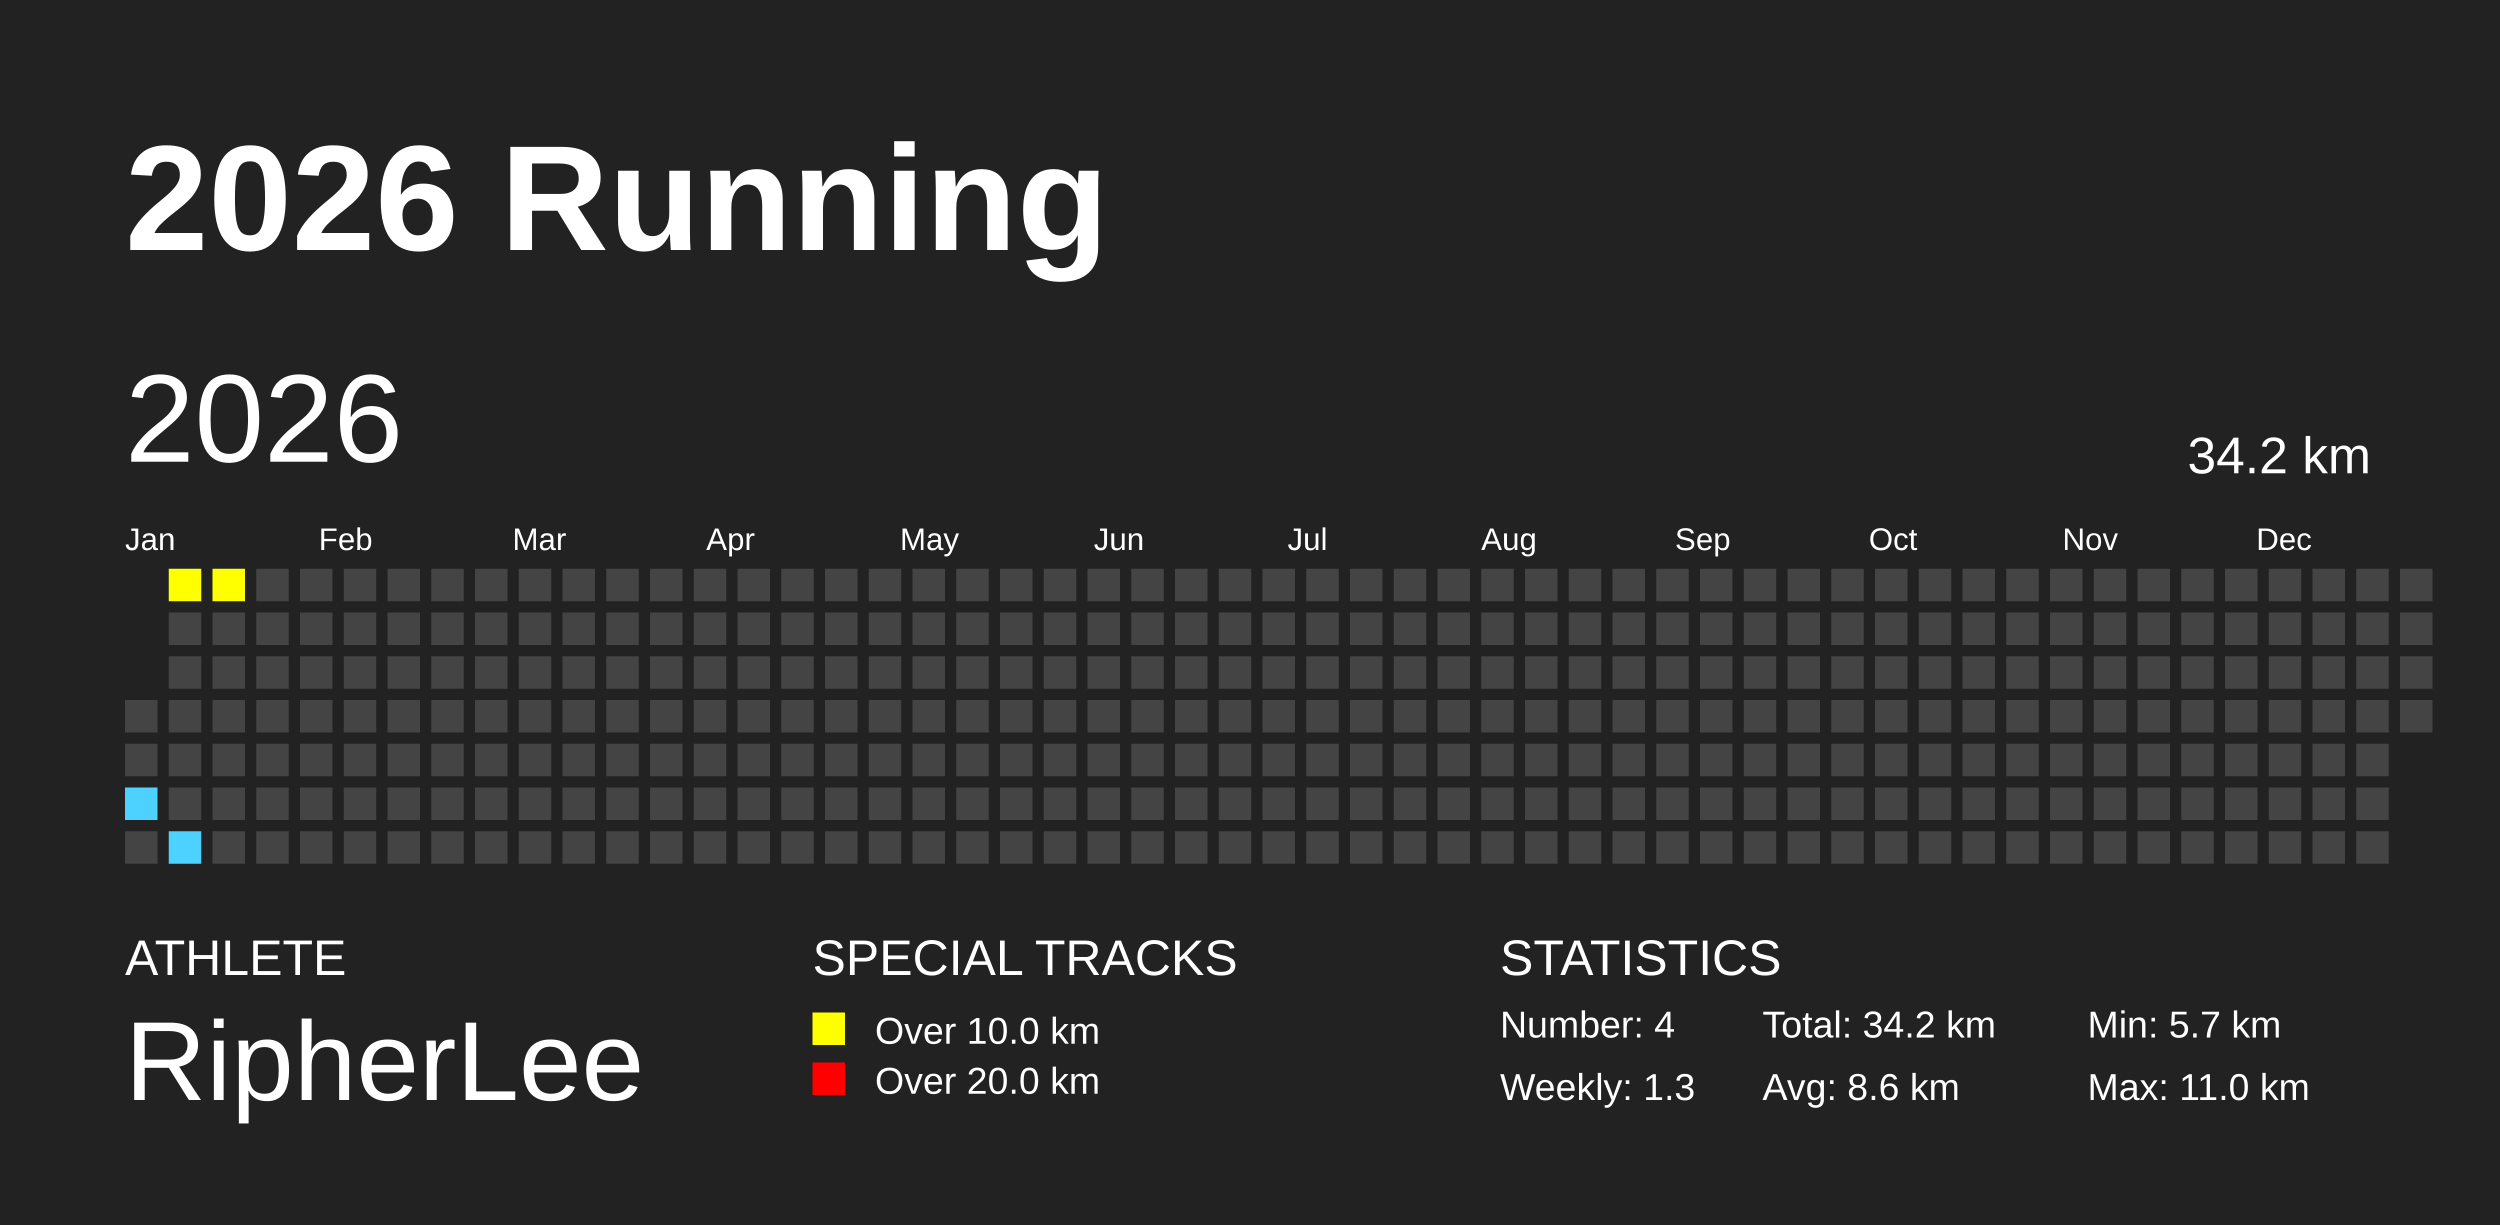
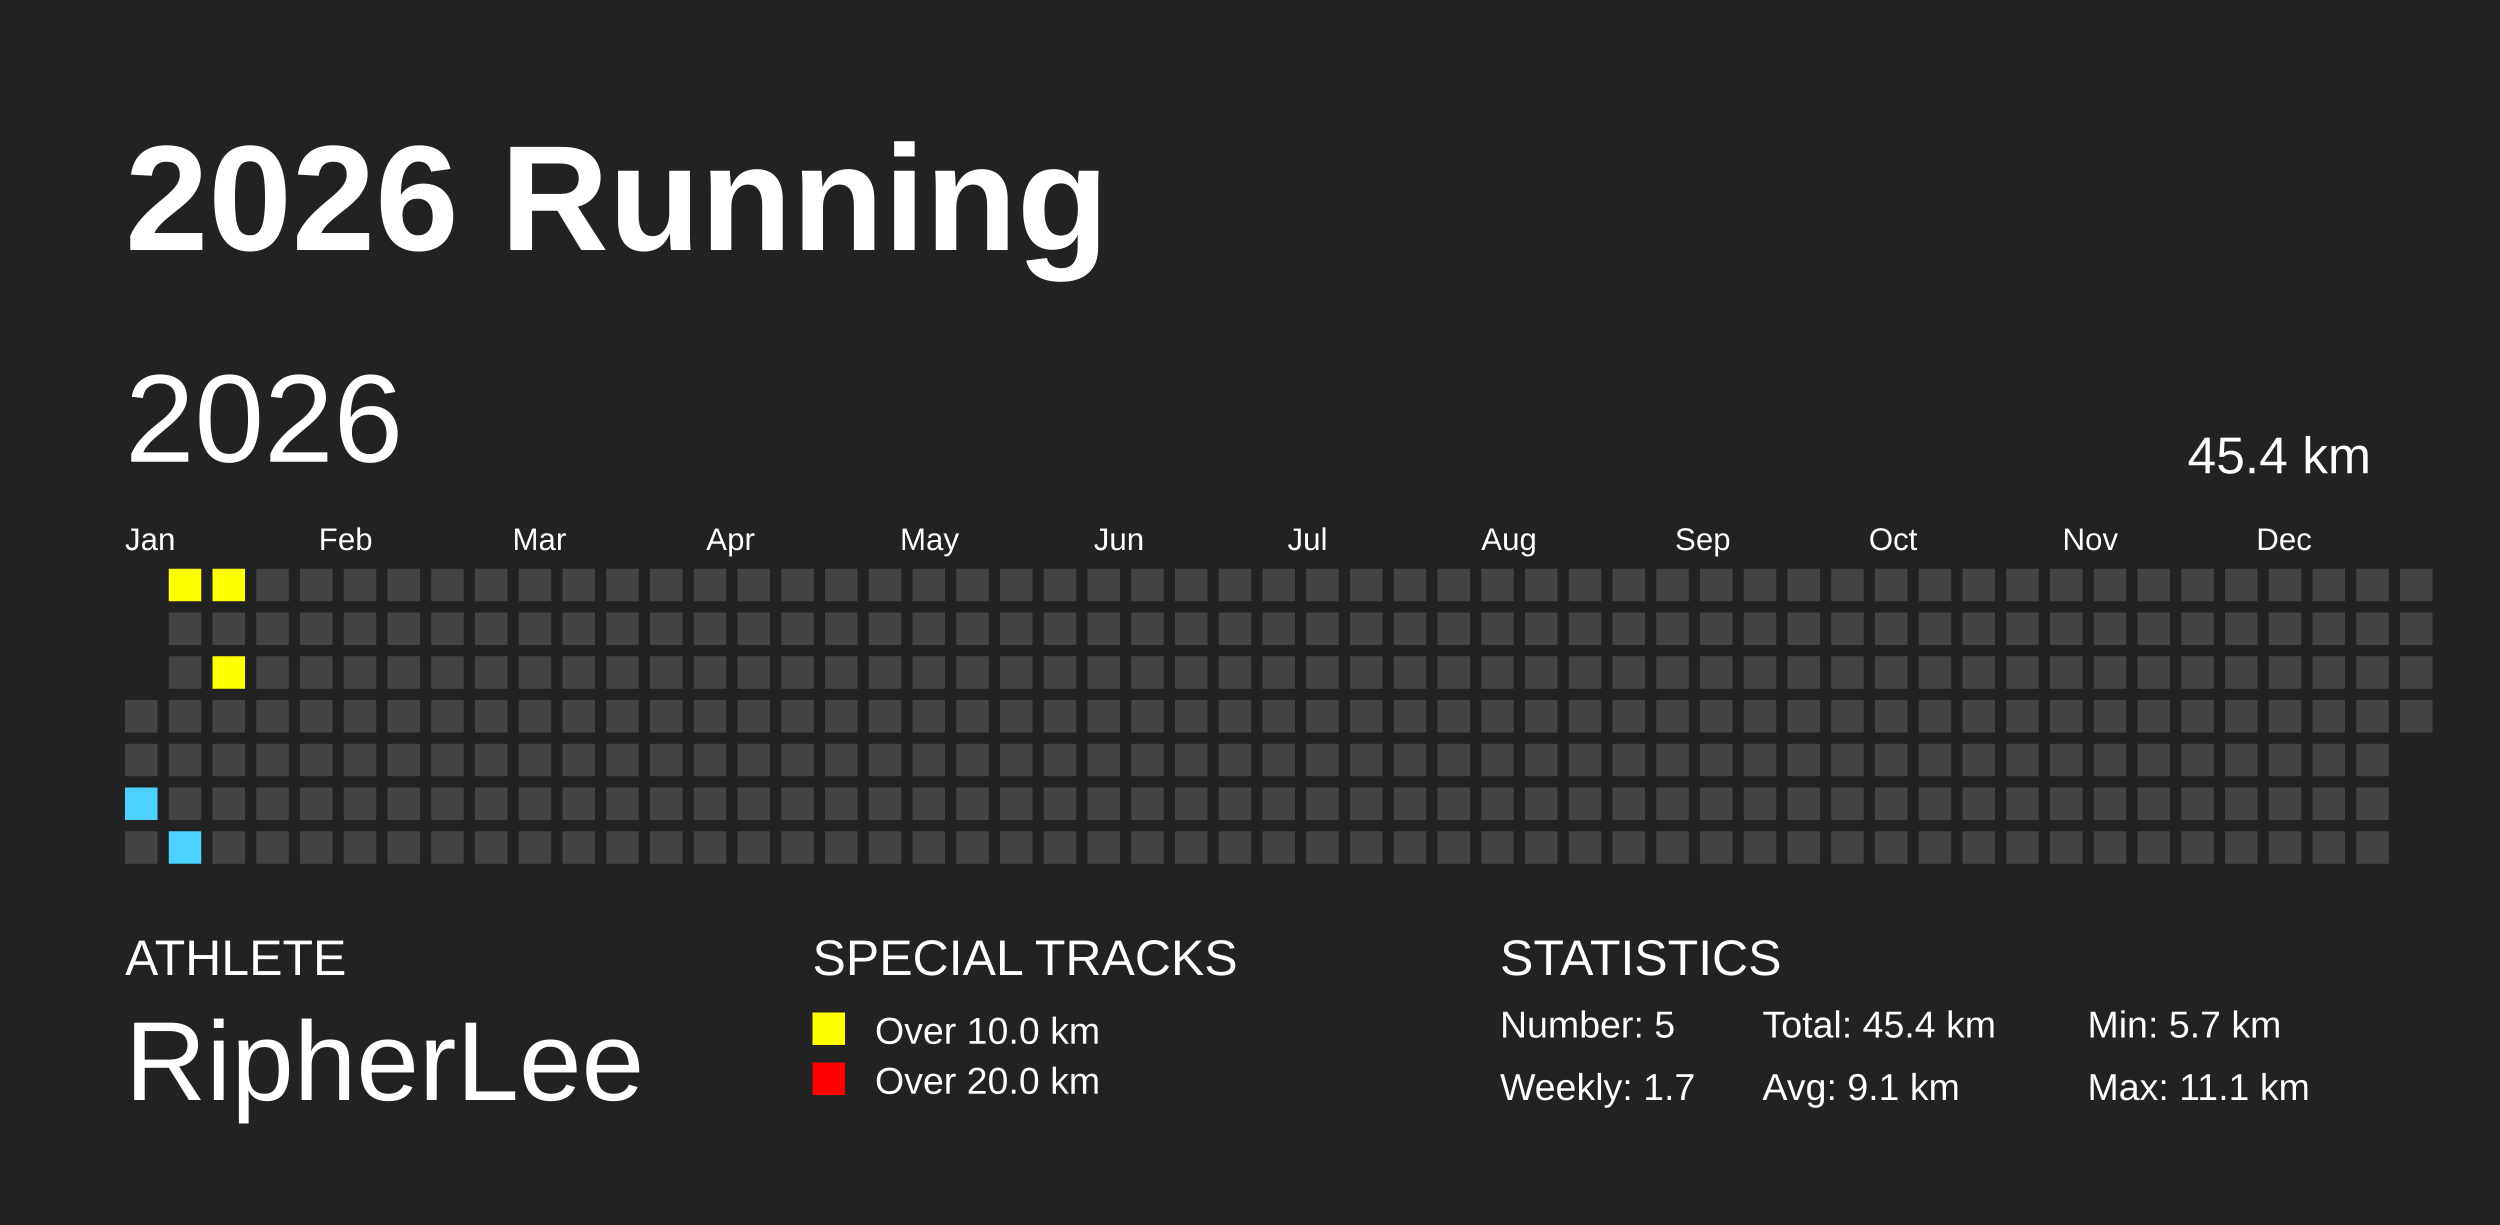
<svg xmlns="http://www.w3.org/2000/svg" baseProfile="full" height="98mm" version="1.1" viewBox="0,0,200,98" width="200mm">
  <defs />
  <rect fill="#222222" height="98" width="200" x="0" y="0" />
  <text fill="#FFFFFF" style="font-size:12px; font-family:Arial; font-weight:bold;" x="10" y="20">2026 Running</text>
  <text fill="#FFFFFF" style="font-size:4px; font-family:Arial" x="10" y="78">ATHLETE</text>
  <text fill="#FFFFFF" style="font-size:9px; font-family:Arial" x="10" y="88">RipherLee</text>
  <text fill="#FFFFFF" style="font-size:4px; font-family:Arial" x="65" y="78">SPECIAL TRACKS</text>
  <rect fill="yellow" height="2.6" width="2.6" x="65" y="81" />
  <text fill="#FFFFFF" style="font-size:3px; font-family:Arial" x="70" y="83.5">Over 10.0 km</text>
  <rect fill="red" height="2.6" width="2.6" x="65" y="85" />
  <text fill="#FFFFFF" style="font-size:3px; font-family:Arial" x="70" y="87.5">Over 20.0 km</text>
  <text fill="#FFFFFF" style="font-size:4px; font-family:Arial" x="120" y="78">STATISTICS</text>
-   <text fill="#FFFFFF" style="font-size:3px; font-family:Arial" x="120" y="83">Number: 4</text>
-   <text fill="#FFFFFF" style="font-size:3px; font-family:Arial" x="120" y="88">Weekly: 1.3</text>
-   <text fill="#FFFFFF" style="font-size:3px; font-family:Arial" x="141" y="83">Total: 34.2 km</text>
-   <text fill="#FFFFFF" style="font-size:3px; font-family:Arial" x="141" y="88">Avg: 8.6 km</text>
+   <text fill="#FFFFFF" style="font-size:3px; font-family:Arial" x="120" y="83">Number: 5</text>
+   <text fill="#FFFFFF" style="font-size:3px; font-family:Arial" x="120" y="88">Weekly: 1.7</text>
+   <text fill="#FFFFFF" style="font-size:3px; font-family:Arial" x="141" y="83">Total: 45.4 km</text>
+   <text fill="#FFFFFF" style="font-size:3px; font-family:Arial" x="141" y="88">Avg: 9.1 km</text>
  <text fill="#FFFFFF" style="font-size:3px; font-family:Arial" x="167" y="83">Min: 5.7 km</text>
-   <text fill="#FFFFFF" style="font-size:3px; font-family:Arial" x="167" y="88">Max: 11.0 km</text>
+   <text fill="#FFFFFF" style="font-size:3px; font-family:Arial" x="167" y="88">Max: 11.1 km</text>
  <text dominant-baseline="hanging" fill="#FFFFFF" style="font-size:10.0px; font-family:Arial;" x="10" y="30">2026</text>
-   <text dominant-baseline="hanging" fill="#FFFFFF" style="font-size:4.125px; font-family:Arial;" x="175" y="35">34.2 km</text>
+   <text dominant-baseline="hanging" fill="#FFFFFF" style="font-size:4.125px; font-family:Arial;" x="175" y="35">45.4 km</text>
  <text fill="#FFFFFF" style="font-size:2.5px; font-family:Arial" x="10.0" y="44">Jan</text>
  <text fill="#FFFFFF" style="font-size:2.5px; font-family:Arial" x="25.5" y="44">Feb</text>
  <text fill="#FFFFFF" style="font-size:2.5px; font-family:Arial" x="41.0" y="44">Mar</text>
  <text fill="#FFFFFF" style="font-size:2.5px; font-family:Arial" x="56.5" y="44">Apr</text>
  <text fill="#FFFFFF" style="font-size:2.5px; font-family:Arial" x="72.0" y="44">May</text>
  <text fill="#FFFFFF" style="font-size:2.5px; font-family:Arial" x="87.5" y="44">Jun</text>
  <text fill="#FFFFFF" style="font-size:2.5px; font-family:Arial" x="103.0" y="44">Jul</text>
  <text fill="#FFFFFF" style="font-size:2.5px; font-family:Arial" x="118.5" y="44">Aug</text>
  <text fill="#FFFFFF" style="font-size:2.5px; font-family:Arial" x="134.0" y="44">Sep</text>
  <text fill="#FFFFFF" style="font-size:2.5px; font-family:Arial" x="149.5" y="44">Oct</text>
  <text fill="#FFFFFF" style="font-size:2.5px; font-family:Arial" x="165.0" y="44">Nov</text>
  <text fill="#FFFFFF" style="font-size:2.5px; font-family:Arial" x="180.5" y="44">Dec</text>
  <rect fill="#444444" height="2.6" width="2.6" x="10.0" y="56.0" />
  <rect fill="#444444" height="2.6" width="2.6" x="10.0" y="59.5" />
  <rect fill="#4DD2FF" height="2.6" width="2.6" x="10.0" y="63.0" />
  <rect fill="#444444" height="2.6" width="2.6" x="10.0" y="66.5" />
  <rect fill="yellow" height="2.6" width="2.6" x="13.5" y="45.5" />
  <rect fill="#444444" height="2.6" width="2.6" x="13.5" y="49.0" />
  <rect fill="#444444" height="2.6" width="2.6" x="13.5" y="52.5" />
  <rect fill="#444444" height="2.6" width="2.6" x="13.5" y="56.0" />
  <rect fill="#444444" height="2.6" width="2.6" x="13.5" y="59.5" />
  <rect fill="#444444" height="2.6" width="2.6" x="13.5" y="63.0" />
  <rect fill="#4DD2FF" height="2.6" width="2.6" x="13.5" y="66.5" />
  <rect fill="yellow" height="2.6" width="2.6" x="17.0" y="45.5" />
  <rect fill="#444444" height="2.6" width="2.6" x="17.0" y="49.0" />
-   <rect fill="#444444" height="2.6" width="2.6" x="17.0" y="52.5" />
+   <rect fill="yellow" height="2.6" width="2.6" x="17.0" y="52.5" />
  <rect fill="#444444" height="2.6" width="2.6" x="17.0" y="56.0" />
  <rect fill="#444444" height="2.6" width="2.6" x="17.0" y="59.5" />
  <rect fill="#444444" height="2.6" width="2.6" x="17.0" y="63.0" />
  <rect fill="#444444" height="2.6" width="2.6" x="17.0" y="66.5" />
  <rect fill="#444444" height="2.6" width="2.6" x="20.5" y="45.5" />
  <rect fill="#444444" height="2.6" width="2.6" x="20.5" y="49.0" />
  <rect fill="#444444" height="2.6" width="2.6" x="20.5" y="52.5" />
  <rect fill="#444444" height="2.6" width="2.6" x="20.5" y="56.0" />
  <rect fill="#444444" height="2.6" width="2.6" x="20.5" y="59.5" />
  <rect fill="#444444" height="2.6" width="2.6" x="20.5" y="63.0" />
  <rect fill="#444444" height="2.6" width="2.6" x="20.5" y="66.5" />
  <rect fill="#444444" height="2.6" width="2.6" x="24.0" y="45.5" />
  <rect fill="#444444" height="2.6" width="2.6" x="24.0" y="49.0" />
  <rect fill="#444444" height="2.6" width="2.6" x="24.0" y="52.5" />
  <rect fill="#444444" height="2.6" width="2.6" x="24.0" y="56.0" />
  <rect fill="#444444" height="2.6" width="2.6" x="24.0" y="59.5" />
  <rect fill="#444444" height="2.6" width="2.6" x="24.0" y="63.0" />
  <rect fill="#444444" height="2.6" width="2.6" x="24.0" y="66.5" />
  <rect fill="#444444" height="2.6" width="2.6" x="27.5" y="45.5" />
  <rect fill="#444444" height="2.6" width="2.6" x="27.5" y="49.0" />
  <rect fill="#444444" height="2.6" width="2.6" x="27.5" y="52.5" />
  <rect fill="#444444" height="2.6" width="2.6" x="27.5" y="56.0" />
  <rect fill="#444444" height="2.6" width="2.6" x="27.5" y="59.5" />
  <rect fill="#444444" height="2.6" width="2.6" x="27.5" y="63.0" />
  <rect fill="#444444" height="2.6" width="2.6" x="27.5" y="66.5" />
  <rect fill="#444444" height="2.6" width="2.6" x="31.0" y="45.5" />
  <rect fill="#444444" height="2.6" width="2.6" x="31.0" y="49.0" />
  <rect fill="#444444" height="2.6" width="2.6" x="31.0" y="52.5" />
  <rect fill="#444444" height="2.6" width="2.6" x="31.0" y="56.0" />
  <rect fill="#444444" height="2.6" width="2.6" x="31.0" y="59.5" />
  <rect fill="#444444" height="2.6" width="2.6" x="31.0" y="63.0" />
  <rect fill="#444444" height="2.6" width="2.6" x="31.0" y="66.5" />
  <rect fill="#444444" height="2.6" width="2.6" x="34.5" y="45.5" />
  <rect fill="#444444" height="2.6" width="2.6" x="34.5" y="49.0" />
  <rect fill="#444444" height="2.6" width="2.6" x="34.5" y="52.5" />
  <rect fill="#444444" height="2.6" width="2.6" x="34.5" y="56.0" />
  <rect fill="#444444" height="2.6" width="2.6" x="34.5" y="59.5" />
  <rect fill="#444444" height="2.6" width="2.6" x="34.5" y="63.0" />
  <rect fill="#444444" height="2.6" width="2.6" x="34.5" y="66.5" />
  <rect fill="#444444" height="2.6" width="2.6" x="38.0" y="45.5" />
  <rect fill="#444444" height="2.6" width="2.6" x="38.0" y="49.0" />
  <rect fill="#444444" height="2.6" width="2.6" x="38.0" y="52.5" />
  <rect fill="#444444" height="2.6" width="2.6" x="38.0" y="56.0" />
  <rect fill="#444444" height="2.6" width="2.6" x="38.0" y="59.5" />
  <rect fill="#444444" height="2.6" width="2.6" x="38.0" y="63.0" />
  <rect fill="#444444" height="2.6" width="2.6" x="38.0" y="66.5" />
  <rect fill="#444444" height="2.6" width="2.6" x="41.5" y="45.5" />
  <rect fill="#444444" height="2.6" width="2.6" x="41.5" y="49.0" />
  <rect fill="#444444" height="2.6" width="2.6" x="41.5" y="52.5" />
  <rect fill="#444444" height="2.6" width="2.6" x="41.5" y="56.0" />
  <rect fill="#444444" height="2.6" width="2.6" x="41.5" y="59.5" />
  <rect fill="#444444" height="2.6" width="2.6" x="41.5" y="63.0" />
  <rect fill="#444444" height="2.6" width="2.6" x="41.5" y="66.5" />
  <rect fill="#444444" height="2.6" width="2.6" x="45.0" y="45.5" />
  <rect fill="#444444" height="2.6" width="2.6" x="45.0" y="49.0" />
  <rect fill="#444444" height="2.6" width="2.6" x="45.0" y="52.5" />
  <rect fill="#444444" height="2.6" width="2.6" x="45.0" y="56.0" />
  <rect fill="#444444" height="2.6" width="2.6" x="45.0" y="59.5" />
  <rect fill="#444444" height="2.6" width="2.6" x="45.0" y="63.0" />
  <rect fill="#444444" height="2.6" width="2.6" x="45.0" y="66.5" />
  <rect fill="#444444" height="2.6" width="2.6" x="48.5" y="45.5" />
  <rect fill="#444444" height="2.6" width="2.6" x="48.5" y="49.0" />
  <rect fill="#444444" height="2.6" width="2.6" x="48.5" y="52.5" />
  <rect fill="#444444" height="2.6" width="2.6" x="48.5" y="56.0" />
  <rect fill="#444444" height="2.6" width="2.6" x="48.5" y="59.5" />
  <rect fill="#444444" height="2.6" width="2.6" x="48.5" y="63.0" />
  <rect fill="#444444" height="2.6" width="2.6" x="48.5" y="66.5" />
  <rect fill="#444444" height="2.6" width="2.6" x="52.0" y="45.5" />
  <rect fill="#444444" height="2.6" width="2.6" x="52.0" y="49.0" />
  <rect fill="#444444" height="2.6" width="2.6" x="52.0" y="52.5" />
  <rect fill="#444444" height="2.6" width="2.6" x="52.0" y="56.0" />
  <rect fill="#444444" height="2.6" width="2.6" x="52.0" y="59.5" />
  <rect fill="#444444" height="2.6" width="2.6" x="52.0" y="63.0" />
  <rect fill="#444444" height="2.6" width="2.6" x="52.0" y="66.5" />
  <rect fill="#444444" height="2.6" width="2.6" x="55.5" y="45.5" />
  <rect fill="#444444" height="2.6" width="2.6" x="55.5" y="49.0" />
  <rect fill="#444444" height="2.6" width="2.6" x="55.5" y="52.5" />
  <rect fill="#444444" height="2.6" width="2.6" x="55.5" y="56.0" />
  <rect fill="#444444" height="2.6" width="2.6" x="55.5" y="59.5" />
  <rect fill="#444444" height="2.6" width="2.6" x="55.5" y="63.0" />
  <rect fill="#444444" height="2.6" width="2.6" x="55.5" y="66.5" />
  <rect fill="#444444" height="2.6" width="2.6" x="59.0" y="45.5" />
  <rect fill="#444444" height="2.6" width="2.6" x="59.0" y="49.0" />
  <rect fill="#444444" height="2.6" width="2.6" x="59.0" y="52.5" />
  <rect fill="#444444" height="2.6" width="2.6" x="59.0" y="56.0" />
  <rect fill="#444444" height="2.6" width="2.6" x="59.0" y="59.5" />
  <rect fill="#444444" height="2.6" width="2.6" x="59.0" y="63.0" />
  <rect fill="#444444" height="2.6" width="2.6" x="59.0" y="66.5" />
  <rect fill="#444444" height="2.6" width="2.6" x="62.5" y="45.5" />
  <rect fill="#444444" height="2.6" width="2.6" x="62.5" y="49.0" />
  <rect fill="#444444" height="2.6" width="2.6" x="62.5" y="52.5" />
  <rect fill="#444444" height="2.6" width="2.6" x="62.5" y="56.0" />
  <rect fill="#444444" height="2.6" width="2.6" x="62.5" y="59.5" />
  <rect fill="#444444" height="2.6" width="2.6" x="62.5" y="63.0" />
  <rect fill="#444444" height="2.6" width="2.6" x="62.5" y="66.5" />
  <rect fill="#444444" height="2.6" width="2.6" x="66.0" y="45.5" />
  <rect fill="#444444" height="2.6" width="2.6" x="66.0" y="49.0" />
  <rect fill="#444444" height="2.6" width="2.6" x="66.0" y="52.5" />
  <rect fill="#444444" height="2.6" width="2.6" x="66.0" y="56.0" />
  <rect fill="#444444" height="2.6" width="2.6" x="66.0" y="59.5" />
  <rect fill="#444444" height="2.6" width="2.6" x="66.0" y="63.0" />
  <rect fill="#444444" height="2.6" width="2.6" x="66.0" y="66.5" />
  <rect fill="#444444" height="2.6" width="2.6" x="69.5" y="45.5" />
  <rect fill="#444444" height="2.6" width="2.6" x="69.5" y="49.0" />
  <rect fill="#444444" height="2.6" width="2.6" x="69.5" y="52.5" />
  <rect fill="#444444" height="2.6" width="2.6" x="69.5" y="56.0" />
  <rect fill="#444444" height="2.6" width="2.6" x="69.5" y="59.5" />
  <rect fill="#444444" height="2.6" width="2.6" x="69.5" y="63.0" />
  <rect fill="#444444" height="2.6" width="2.6" x="69.5" y="66.5" />
  <rect fill="#444444" height="2.6" width="2.6" x="73.0" y="45.5" />
  <rect fill="#444444" height="2.6" width="2.6" x="73.0" y="49.0" />
  <rect fill="#444444" height="2.6" width="2.6" x="73.0" y="52.5" />
  <rect fill="#444444" height="2.6" width="2.6" x="73.0" y="56.0" />
  <rect fill="#444444" height="2.6" width="2.6" x="73.0" y="59.5" />
  <rect fill="#444444" height="2.6" width="2.6" x="73.0" y="63.0" />
  <rect fill="#444444" height="2.6" width="2.6" x="73.0" y="66.5" />
  <rect fill="#444444" height="2.6" width="2.6" x="76.5" y="45.5" />
  <rect fill="#444444" height="2.6" width="2.6" x="76.5" y="49.0" />
  <rect fill="#444444" height="2.6" width="2.6" x="76.5" y="52.5" />
  <rect fill="#444444" height="2.6" width="2.6" x="76.5" y="56.0" />
  <rect fill="#444444" height="2.6" width="2.6" x="76.5" y="59.5" />
  <rect fill="#444444" height="2.6" width="2.6" x="76.5" y="63.0" />
  <rect fill="#444444" height="2.6" width="2.6" x="76.5" y="66.5" />
  <rect fill="#444444" height="2.6" width="2.6" x="80.0" y="45.5" />
  <rect fill="#444444" height="2.6" width="2.6" x="80.0" y="49.0" />
  <rect fill="#444444" height="2.6" width="2.6" x="80.0" y="52.5" />
  <rect fill="#444444" height="2.6" width="2.6" x="80.0" y="56.0" />
  <rect fill="#444444" height="2.6" width="2.6" x="80.0" y="59.5" />
  <rect fill="#444444" height="2.6" width="2.6" x="80.0" y="63.0" />
  <rect fill="#444444" height="2.6" width="2.6" x="80.0" y="66.5" />
  <rect fill="#444444" height="2.6" width="2.6" x="83.5" y="45.5" />
  <rect fill="#444444" height="2.6" width="2.6" x="83.5" y="49.0" />
  <rect fill="#444444" height="2.6" width="2.6" x="83.5" y="52.5" />
  <rect fill="#444444" height="2.6" width="2.6" x="83.5" y="56.0" />
  <rect fill="#444444" height="2.6" width="2.6" x="83.5" y="59.5" />
  <rect fill="#444444" height="2.6" width="2.6" x="83.5" y="63.0" />
  <rect fill="#444444" height="2.6" width="2.6" x="83.5" y="66.5" />
  <rect fill="#444444" height="2.6" width="2.6" x="87.0" y="45.5" />
  <rect fill="#444444" height="2.6" width="2.6" x="87.0" y="49.0" />
  <rect fill="#444444" height="2.6" width="2.6" x="87.0" y="52.5" />
  <rect fill="#444444" height="2.6" width="2.6" x="87.0" y="56.0" />
  <rect fill="#444444" height="2.6" width="2.6" x="87.0" y="59.5" />
  <rect fill="#444444" height="2.6" width="2.6" x="87.0" y="63.0" />
  <rect fill="#444444" height="2.6" width="2.6" x="87.0" y="66.5" />
  <rect fill="#444444" height="2.6" width="2.6" x="90.5" y="45.5" />
  <rect fill="#444444" height="2.6" width="2.6" x="90.5" y="49.0" />
  <rect fill="#444444" height="2.6" width="2.6" x="90.5" y="52.5" />
  <rect fill="#444444" height="2.6" width="2.6" x="90.5" y="56.0" />
  <rect fill="#444444" height="2.6" width="2.6" x="90.5" y="59.5" />
  <rect fill="#444444" height="2.6" width="2.6" x="90.5" y="63.0" />
  <rect fill="#444444" height="2.6" width="2.6" x="90.5" y="66.5" />
  <rect fill="#444444" height="2.6" width="2.6" x="94.0" y="45.5" />
  <rect fill="#444444" height="2.6" width="2.6" x="94.0" y="49.0" />
  <rect fill="#444444" height="2.6" width="2.6" x="94.0" y="52.5" />
  <rect fill="#444444" height="2.6" width="2.6" x="94.0" y="56.0" />
  <rect fill="#444444" height="2.6" width="2.6" x="94.0" y="59.5" />
  <rect fill="#444444" height="2.6" width="2.6" x="94.0" y="63.0" />
  <rect fill="#444444" height="2.6" width="2.6" x="94.0" y="66.5" />
  <rect fill="#444444" height="2.6" width="2.6" x="97.5" y="45.5" />
  <rect fill="#444444" height="2.6" width="2.6" x="97.5" y="49.0" />
  <rect fill="#444444" height="2.6" width="2.6" x="97.5" y="52.5" />
  <rect fill="#444444" height="2.6" width="2.6" x="97.5" y="56.0" />
  <rect fill="#444444" height="2.6" width="2.6" x="97.5" y="59.5" />
  <rect fill="#444444" height="2.6" width="2.6" x="97.5" y="63.0" />
  <rect fill="#444444" height="2.6" width="2.6" x="97.5" y="66.5" />
  <rect fill="#444444" height="2.6" width="2.6" x="101.0" y="45.5" />
  <rect fill="#444444" height="2.6" width="2.6" x="101.0" y="49.0" />
  <rect fill="#444444" height="2.6" width="2.6" x="101.0" y="52.5" />
  <rect fill="#444444" height="2.6" width="2.6" x="101.0" y="56.0" />
  <rect fill="#444444" height="2.6" width="2.6" x="101.0" y="59.5" />
  <rect fill="#444444" height="2.6" width="2.6" x="101.0" y="63.0" />
  <rect fill="#444444" height="2.6" width="2.6" x="101.0" y="66.5" />
  <rect fill="#444444" height="2.6" width="2.6" x="104.5" y="45.5" />
  <rect fill="#444444" height="2.6" width="2.6" x="104.5" y="49.0" />
  <rect fill="#444444" height="2.6" width="2.6" x="104.5" y="52.5" />
  <rect fill="#444444" height="2.6" width="2.6" x="104.5" y="56.0" />
  <rect fill="#444444" height="2.6" width="2.6" x="104.5" y="59.5" />
  <rect fill="#444444" height="2.6" width="2.6" x="104.5" y="63.0" />
  <rect fill="#444444" height="2.6" width="2.6" x="104.5" y="66.5" />
  <rect fill="#444444" height="2.6" width="2.6" x="108.0" y="45.5" />
  <rect fill="#444444" height="2.6" width="2.6" x="108.0" y="49.0" />
  <rect fill="#444444" height="2.6" width="2.6" x="108.0" y="52.5" />
  <rect fill="#444444" height="2.6" width="2.6" x="108.0" y="56.0" />
  <rect fill="#444444" height="2.6" width="2.6" x="108.0" y="59.5" />
  <rect fill="#444444" height="2.6" width="2.6" x="108.0" y="63.0" />
  <rect fill="#444444" height="2.6" width="2.6" x="108.0" y="66.5" />
  <rect fill="#444444" height="2.6" width="2.6" x="111.5" y="45.5" />
  <rect fill="#444444" height="2.6" width="2.6" x="111.5" y="49.0" />
  <rect fill="#444444" height="2.6" width="2.6" x="111.5" y="52.5" />
  <rect fill="#444444" height="2.6" width="2.6" x="111.5" y="56.0" />
  <rect fill="#444444" height="2.6" width="2.6" x="111.5" y="59.5" />
  <rect fill="#444444" height="2.6" width="2.6" x="111.5" y="63.0" />
  <rect fill="#444444" height="2.6" width="2.6" x="111.5" y="66.5" />
  <rect fill="#444444" height="2.6" width="2.6" x="115.0" y="45.5" />
  <rect fill="#444444" height="2.6" width="2.6" x="115.0" y="49.0" />
  <rect fill="#444444" height="2.6" width="2.6" x="115.0" y="52.5" />
  <rect fill="#444444" height="2.6" width="2.6" x="115.0" y="56.0" />
  <rect fill="#444444" height="2.6" width="2.6" x="115.0" y="59.5" />
  <rect fill="#444444" height="2.6" width="2.6" x="115.0" y="63.0" />
  <rect fill="#444444" height="2.6" width="2.6" x="115.0" y="66.5" />
  <rect fill="#444444" height="2.6" width="2.6" x="118.5" y="45.5" />
  <rect fill="#444444" height="2.6" width="2.6" x="118.5" y="49.0" />
  <rect fill="#444444" height="2.6" width="2.6" x="118.5" y="52.5" />
  <rect fill="#444444" height="2.6" width="2.6" x="118.5" y="56.0" />
  <rect fill="#444444" height="2.6" width="2.6" x="118.5" y="59.5" />
  <rect fill="#444444" height="2.6" width="2.6" x="118.5" y="63.0" />
  <rect fill="#444444" height="2.6" width="2.6" x="118.5" y="66.5" />
  <rect fill="#444444" height="2.6" width="2.6" x="122.0" y="45.5" />
  <rect fill="#444444" height="2.6" width="2.6" x="122.0" y="49.0" />
  <rect fill="#444444" height="2.6" width="2.6" x="122.0" y="52.5" />
  <rect fill="#444444" height="2.6" width="2.6" x="122.0" y="56.0" />
  <rect fill="#444444" height="2.6" width="2.6" x="122.0" y="59.5" />
  <rect fill="#444444" height="2.6" width="2.6" x="122.0" y="63.0" />
  <rect fill="#444444" height="2.6" width="2.6" x="122.0" y="66.5" />
  <rect fill="#444444" height="2.6" width="2.6" x="125.5" y="45.5" />
  <rect fill="#444444" height="2.6" width="2.6" x="125.5" y="49.0" />
  <rect fill="#444444" height="2.6" width="2.6" x="125.5" y="52.5" />
  <rect fill="#444444" height="2.6" width="2.6" x="125.5" y="56.0" />
  <rect fill="#444444" height="2.6" width="2.6" x="125.5" y="59.5" />
  <rect fill="#444444" height="2.6" width="2.6" x="125.5" y="63.0" />
  <rect fill="#444444" height="2.6" width="2.6" x="125.5" y="66.5" />
  <rect fill="#444444" height="2.6" width="2.6" x="129.0" y="45.5" />
  <rect fill="#444444" height="2.6" width="2.6" x="129.0" y="49.0" />
  <rect fill="#444444" height="2.6" width="2.6" x="129.0" y="52.5" />
  <rect fill="#444444" height="2.6" width="2.6" x="129.0" y="56.0" />
  <rect fill="#444444" height="2.6" width="2.6" x="129.0" y="59.5" />
  <rect fill="#444444" height="2.6" width="2.6" x="129.0" y="63.0" />
  <rect fill="#444444" height="2.6" width="2.6" x="129.0" y="66.5" />
  <rect fill="#444444" height="2.6" width="2.6" x="132.5" y="45.5" />
  <rect fill="#444444" height="2.6" width="2.6" x="132.5" y="49.0" />
  <rect fill="#444444" height="2.6" width="2.6" x="132.5" y="52.5" />
  <rect fill="#444444" height="2.6" width="2.6" x="132.5" y="56.0" />
  <rect fill="#444444" height="2.6" width="2.6" x="132.5" y="59.5" />
  <rect fill="#444444" height="2.6" width="2.6" x="132.5" y="63.0" />
  <rect fill="#444444" height="2.6" width="2.6" x="132.5" y="66.5" />
  <rect fill="#444444" height="2.6" width="2.6" x="136.0" y="45.5" />
  <rect fill="#444444" height="2.6" width="2.6" x="136.0" y="49.0" />
  <rect fill="#444444" height="2.6" width="2.6" x="136.0" y="52.5" />
  <rect fill="#444444" height="2.6" width="2.6" x="136.0" y="56.0" />
  <rect fill="#444444" height="2.6" width="2.6" x="136.0" y="59.5" />
  <rect fill="#444444" height="2.6" width="2.6" x="136.0" y="63.0" />
  <rect fill="#444444" height="2.6" width="2.6" x="136.0" y="66.5" />
  <rect fill="#444444" height="2.6" width="2.6" x="139.5" y="45.5" />
  <rect fill="#444444" height="2.6" width="2.6" x="139.5" y="49.0" />
  <rect fill="#444444" height="2.6" width="2.6" x="139.5" y="52.5" />
  <rect fill="#444444" height="2.6" width="2.6" x="139.5" y="56.0" />
  <rect fill="#444444" height="2.6" width="2.6" x="139.5" y="59.5" />
  <rect fill="#444444" height="2.6" width="2.6" x="139.5" y="63.0" />
  <rect fill="#444444" height="2.6" width="2.6" x="139.5" y="66.5" />
  <rect fill="#444444" height="2.6" width="2.6" x="143.0" y="45.5" />
  <rect fill="#444444" height="2.6" width="2.6" x="143.0" y="49.0" />
  <rect fill="#444444" height="2.6" width="2.6" x="143.0" y="52.5" />
  <rect fill="#444444" height="2.6" width="2.6" x="143.0" y="56.0" />
  <rect fill="#444444" height="2.6" width="2.6" x="143.0" y="59.5" />
  <rect fill="#444444" height="2.6" width="2.6" x="143.0" y="63.0" />
  <rect fill="#444444" height="2.6" width="2.6" x="143.0" y="66.5" />
  <rect fill="#444444" height="2.6" width="2.6" x="146.5" y="45.5" />
  <rect fill="#444444" height="2.6" width="2.6" x="146.5" y="49.0" />
  <rect fill="#444444" height="2.6" width="2.6" x="146.5" y="52.5" />
  <rect fill="#444444" height="2.6" width="2.6" x="146.5" y="56.0" />
  <rect fill="#444444" height="2.6" width="2.6" x="146.5" y="59.5" />
  <rect fill="#444444" height="2.6" width="2.6" x="146.5" y="63.0" />
  <rect fill="#444444" height="2.6" width="2.6" x="146.5" y="66.5" />
  <rect fill="#444444" height="2.6" width="2.6" x="150.0" y="45.5" />
  <rect fill="#444444" height="2.6" width="2.6" x="150.0" y="49.0" />
  <rect fill="#444444" height="2.6" width="2.6" x="150.0" y="52.5" />
  <rect fill="#444444" height="2.6" width="2.6" x="150.0" y="56.0" />
  <rect fill="#444444" height="2.6" width="2.6" x="150.0" y="59.5" />
  <rect fill="#444444" height="2.6" width="2.6" x="150.0" y="63.0" />
  <rect fill="#444444" height="2.6" width="2.6" x="150.0" y="66.5" />
  <rect fill="#444444" height="2.6" width="2.6" x="153.5" y="45.5" />
  <rect fill="#444444" height="2.6" width="2.6" x="153.5" y="49.0" />
  <rect fill="#444444" height="2.6" width="2.6" x="153.5" y="52.5" />
  <rect fill="#444444" height="2.6" width="2.6" x="153.5" y="56.0" />
  <rect fill="#444444" height="2.6" width="2.6" x="153.5" y="59.5" />
  <rect fill="#444444" height="2.6" width="2.6" x="153.5" y="63.0" />
  <rect fill="#444444" height="2.6" width="2.6" x="153.5" y="66.5" />
  <rect fill="#444444" height="2.6" width="2.6" x="157.0" y="45.5" />
  <rect fill="#444444" height="2.6" width="2.6" x="157.0" y="49.0" />
  <rect fill="#444444" height="2.6" width="2.6" x="157.0" y="52.5" />
  <rect fill="#444444" height="2.6" width="2.6" x="157.0" y="56.0" />
  <rect fill="#444444" height="2.6" width="2.6" x="157.0" y="59.5" />
  <rect fill="#444444" height="2.6" width="2.6" x="157.0" y="63.0" />
  <rect fill="#444444" height="2.6" width="2.6" x="157.0" y="66.5" />
  <rect fill="#444444" height="2.6" width="2.6" x="160.5" y="45.5" />
  <rect fill="#444444" height="2.6" width="2.6" x="160.5" y="49.0" />
  <rect fill="#444444" height="2.6" width="2.6" x="160.5" y="52.5" />
  <rect fill="#444444" height="2.6" width="2.6" x="160.5" y="56.0" />
  <rect fill="#444444" height="2.6" width="2.6" x="160.5" y="59.5" />
  <rect fill="#444444" height="2.6" width="2.6" x="160.5" y="63.0" />
  <rect fill="#444444" height="2.6" width="2.6" x="160.5" y="66.5" />
  <rect fill="#444444" height="2.6" width="2.6" x="164.0" y="45.5" />
  <rect fill="#444444" height="2.6" width="2.6" x="164.0" y="49.0" />
  <rect fill="#444444" height="2.6" width="2.6" x="164.0" y="52.5" />
  <rect fill="#444444" height="2.6" width="2.6" x="164.0" y="56.0" />
  <rect fill="#444444" height="2.6" width="2.6" x="164.0" y="59.5" />
  <rect fill="#444444" height="2.6" width="2.6" x="164.0" y="63.0" />
  <rect fill="#444444" height="2.6" width="2.6" x="164.0" y="66.5" />
  <rect fill="#444444" height="2.6" width="2.6" x="167.5" y="45.5" />
  <rect fill="#444444" height="2.6" width="2.6" x="167.5" y="49.0" />
  <rect fill="#444444" height="2.6" width="2.6" x="167.5" y="52.5" />
  <rect fill="#444444" height="2.6" width="2.6" x="167.5" y="56.0" />
  <rect fill="#444444" height="2.6" width="2.6" x="167.5" y="59.5" />
  <rect fill="#444444" height="2.6" width="2.6" x="167.5" y="63.0" />
  <rect fill="#444444" height="2.6" width="2.6" x="167.5" y="66.5" />
  <rect fill="#444444" height="2.6" width="2.6" x="171.0" y="45.5" />
  <rect fill="#444444" height="2.6" width="2.6" x="171.0" y="49.0" />
  <rect fill="#444444" height="2.6" width="2.6" x="171.0" y="52.5" />
  <rect fill="#444444" height="2.6" width="2.6" x="171.0" y="56.0" />
  <rect fill="#444444" height="2.6" width="2.6" x="171.0" y="59.5" />
  <rect fill="#444444" height="2.6" width="2.6" x="171.0" y="63.0" />
  <rect fill="#444444" height="2.6" width="2.6" x="171.0" y="66.5" />
  <rect fill="#444444" height="2.6" width="2.6" x="174.5" y="45.5" />
  <rect fill="#444444" height="2.6" width="2.6" x="174.5" y="49.0" />
  <rect fill="#444444" height="2.6" width="2.6" x="174.5" y="52.5" />
  <rect fill="#444444" height="2.6" width="2.6" x="174.5" y="56.0" />
  <rect fill="#444444" height="2.6" width="2.6" x="174.5" y="59.5" />
  <rect fill="#444444" height="2.6" width="2.6" x="174.5" y="63.0" />
  <rect fill="#444444" height="2.6" width="2.6" x="174.5" y="66.5" />
  <rect fill="#444444" height="2.6" width="2.6" x="178.0" y="45.5" />
  <rect fill="#444444" height="2.6" width="2.6" x="178.0" y="49.0" />
  <rect fill="#444444" height="2.6" width="2.6" x="178.0" y="52.5" />
  <rect fill="#444444" height="2.6" width="2.6" x="178.0" y="56.0" />
  <rect fill="#444444" height="2.6" width="2.6" x="178.0" y="59.5" />
  <rect fill="#444444" height="2.6" width="2.6" x="178.0" y="63.0" />
  <rect fill="#444444" height="2.6" width="2.6" x="178.0" y="66.5" />
  <rect fill="#444444" height="2.6" width="2.6" x="181.5" y="45.5" />
  <rect fill="#444444" height="2.6" width="2.6" x="181.5" y="49.0" />
  <rect fill="#444444" height="2.6" width="2.6" x="181.5" y="52.5" />
  <rect fill="#444444" height="2.6" width="2.6" x="181.5" y="56.0" />
  <rect fill="#444444" height="2.6" width="2.6" x="181.5" y="59.5" />
  <rect fill="#444444" height="2.6" width="2.6" x="181.5" y="63.0" />
  <rect fill="#444444" height="2.6" width="2.6" x="181.5" y="66.5" />
  <rect fill="#444444" height="2.6" width="2.6" x="185.0" y="45.5" />
  <rect fill="#444444" height="2.6" width="2.6" x="185.0" y="49.0" />
  <rect fill="#444444" height="2.6" width="2.6" x="185.0" y="52.5" />
  <rect fill="#444444" height="2.6" width="2.6" x="185.0" y="56.0" />
  <rect fill="#444444" height="2.6" width="2.6" x="185.0" y="59.5" />
  <rect fill="#444444" height="2.6" width="2.6" x="185.0" y="63.0" />
  <rect fill="#444444" height="2.6" width="2.6" x="185.0" y="66.5" />
  <rect fill="#444444" height="2.6" width="2.6" x="188.5" y="45.5" />
  <rect fill="#444444" height="2.6" width="2.6" x="188.5" y="49.0" />
  <rect fill="#444444" height="2.6" width="2.6" x="188.5" y="52.5" />
  <rect fill="#444444" height="2.6" width="2.6" x="188.5" y="56.0" />
  <rect fill="#444444" height="2.6" width="2.6" x="188.5" y="59.5" />
  <rect fill="#444444" height="2.6" width="2.6" x="188.5" y="63.0" />
  <rect fill="#444444" height="2.6" width="2.6" x="188.5" y="66.5" />
  <rect fill="#444444" height="2.6" width="2.6" x="192.0" y="45.5" />
  <rect fill="#444444" height="2.6" width="2.6" x="192.0" y="49.0" />
  <rect fill="#444444" height="2.6" width="2.6" x="192.0" y="52.5" />
  <rect fill="#444444" height="2.6" width="2.6" x="192.0" y="56.0" />
</svg>
